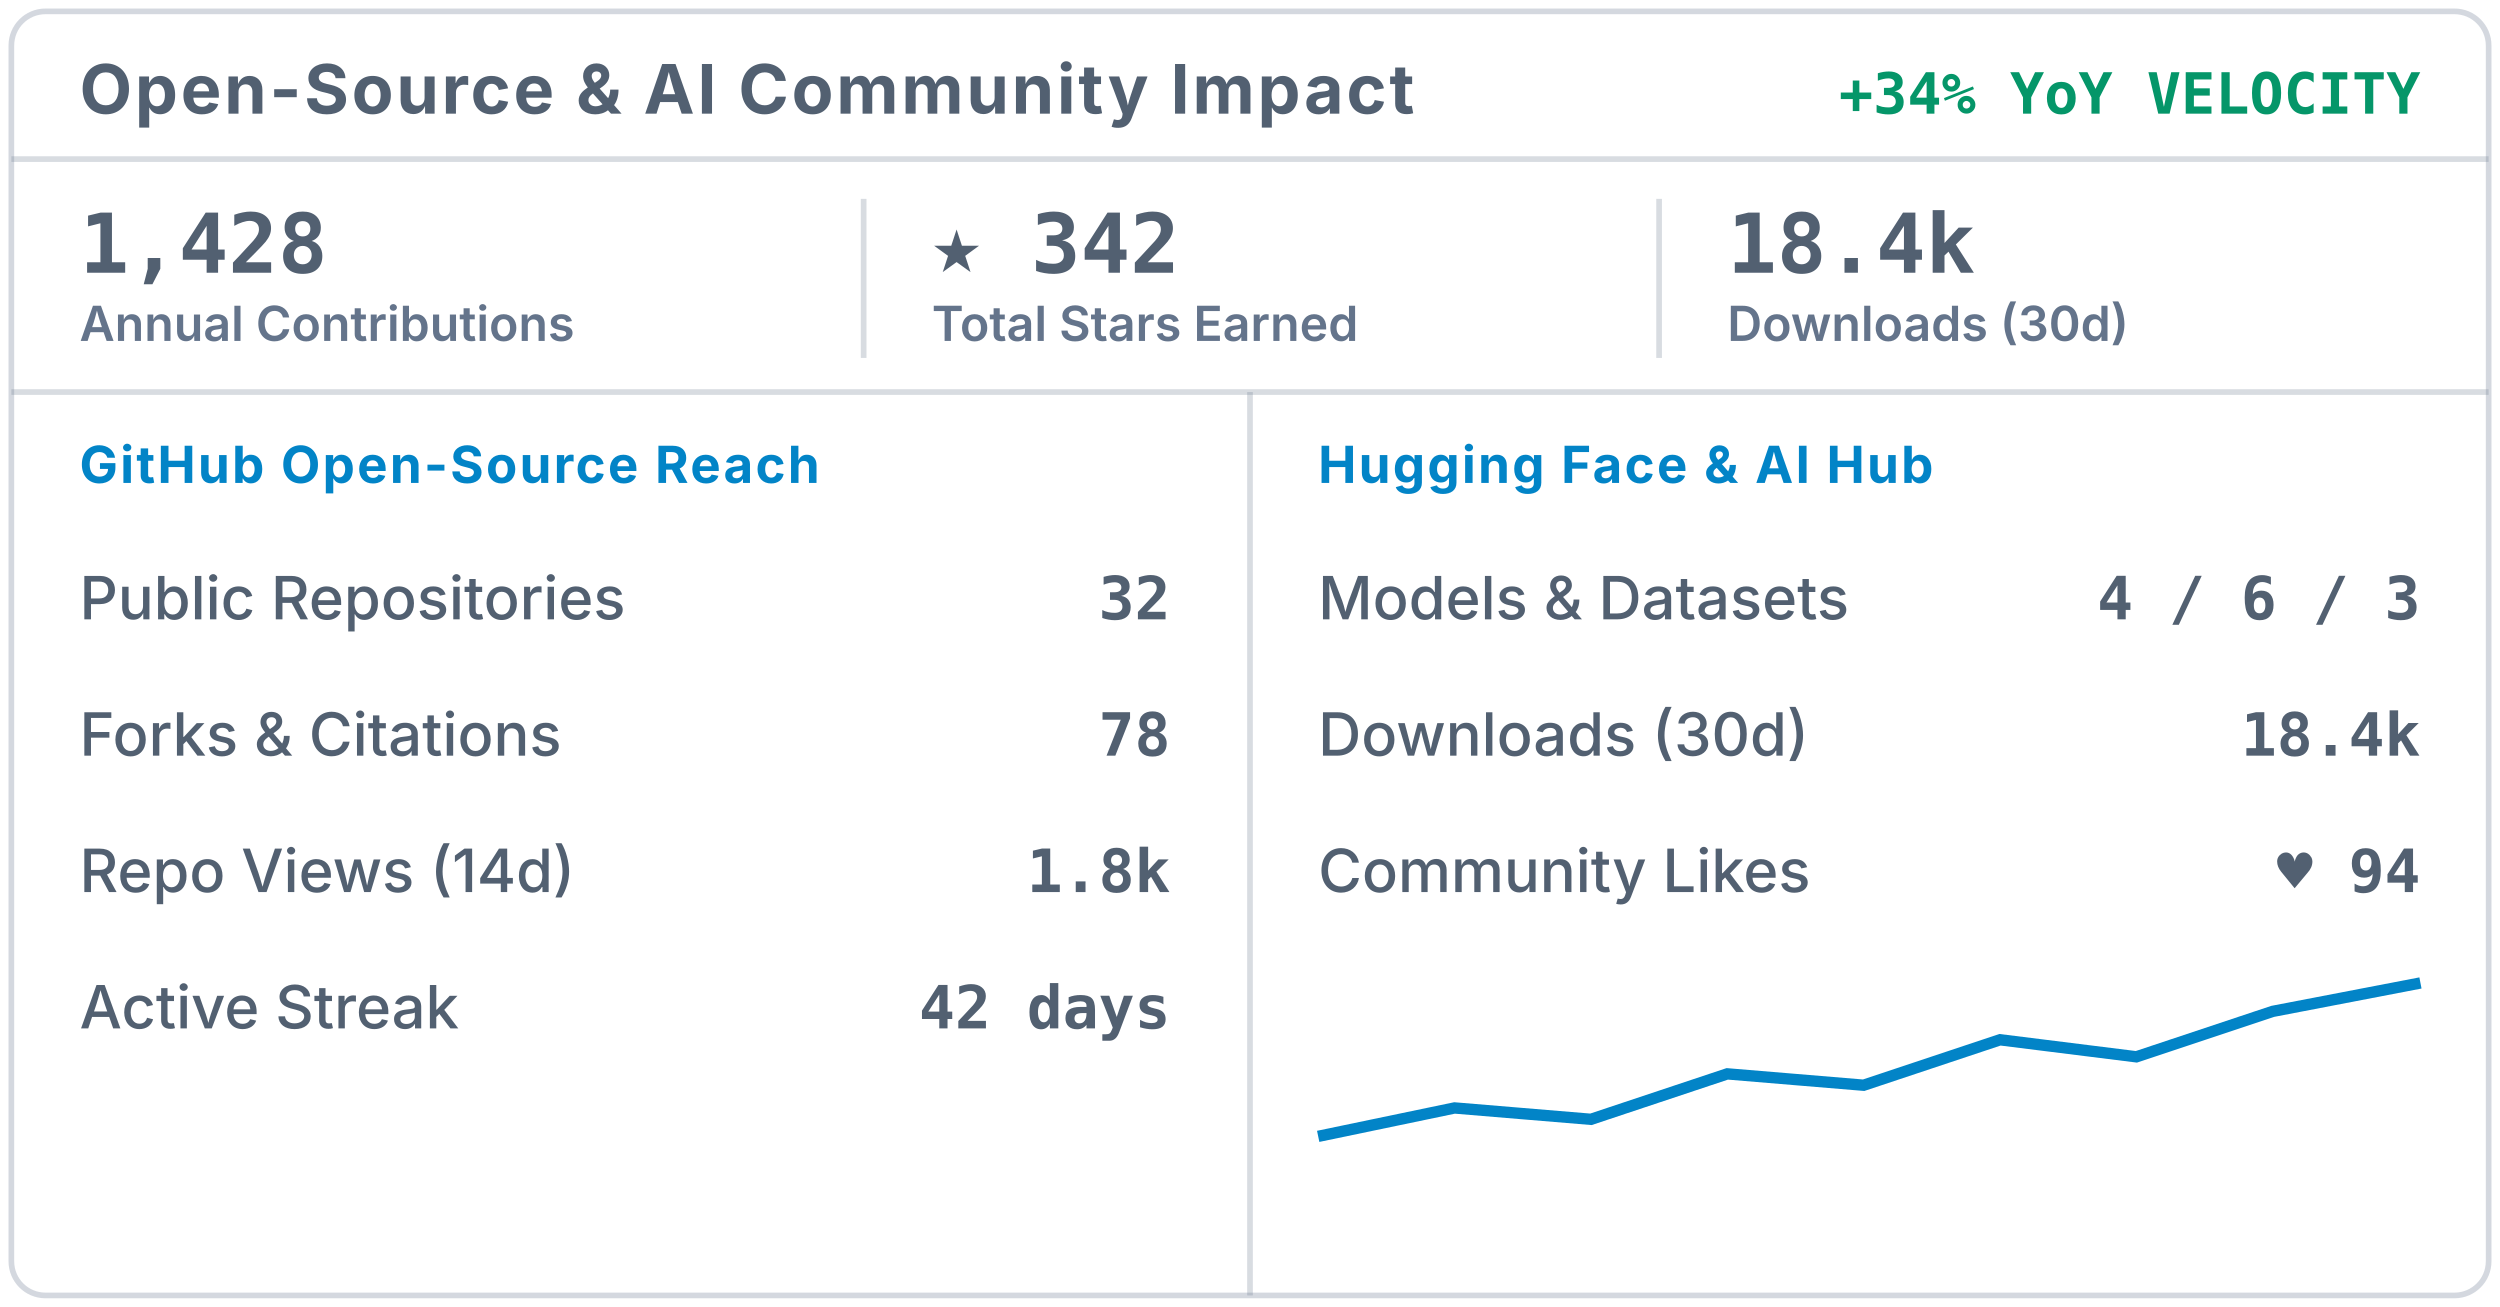
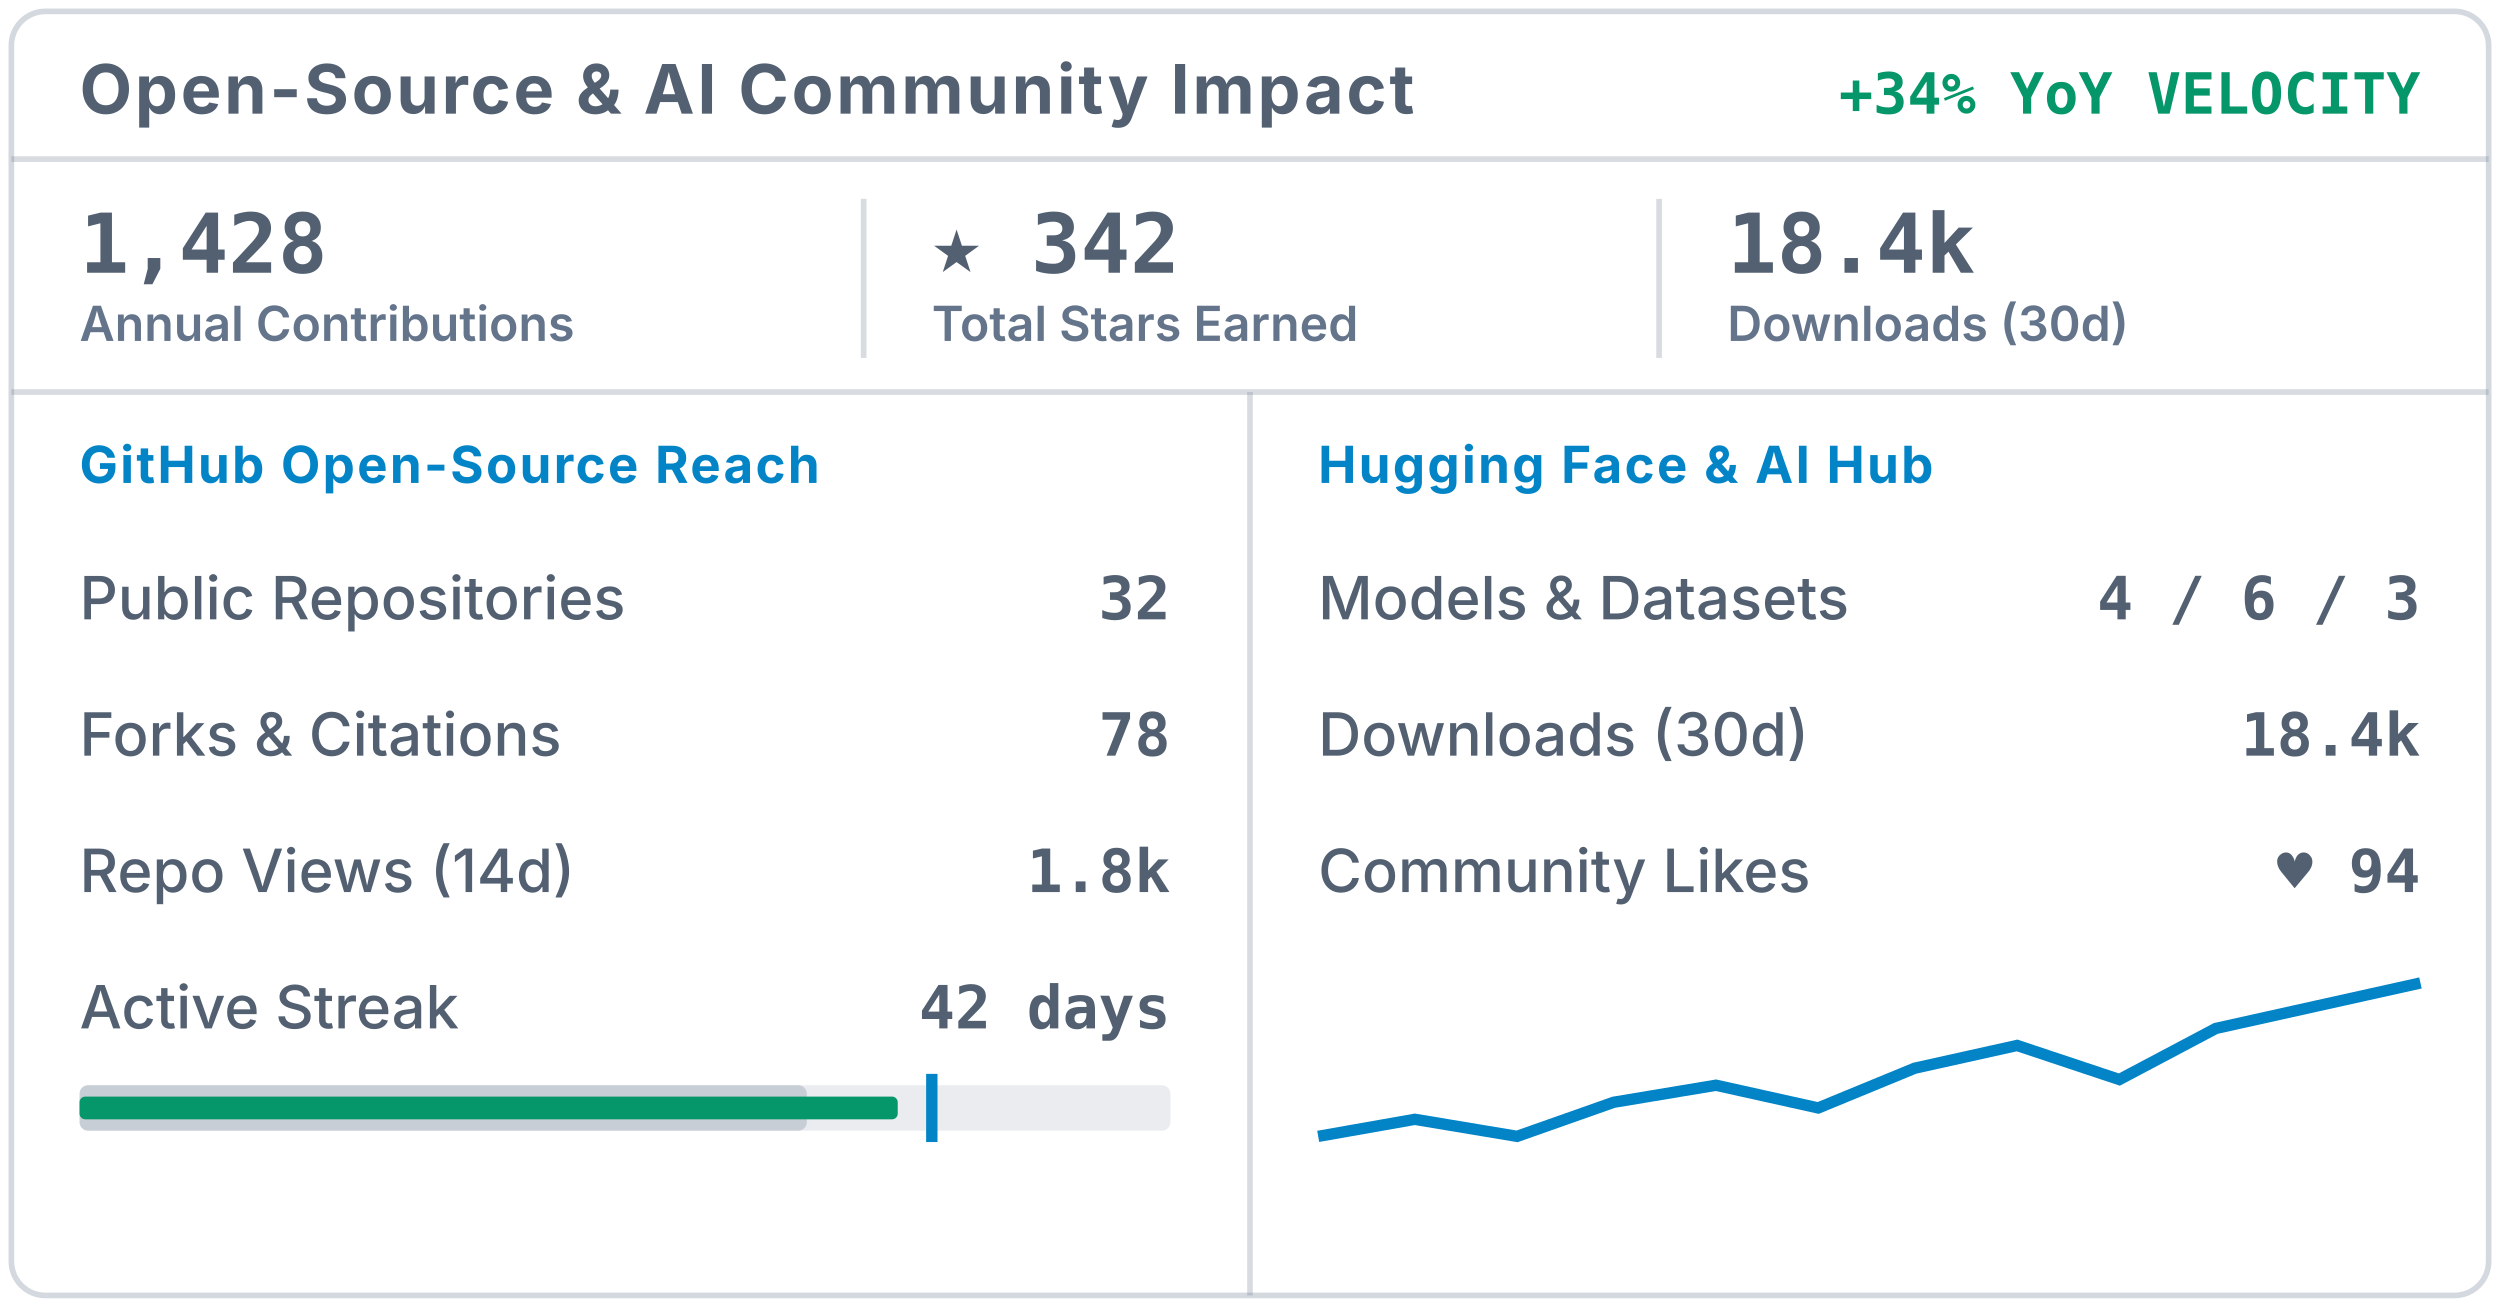
<svg xmlns="http://www.w3.org/2000/svg" viewBox="0 0 440 230" width="440" height="230">
  <style>
    .sans { font-family: Inter, -apple-system, BlinkMacSystemFont, "Segoe UI", Roboto, sans-serif; }
    .mono { font-family: ui-monospace, SFMono-Regular, Menlo, Consolas, monospace; font-variant-numeric: tabular-nums; }
    .hdr { font-size: 12px; font-weight: 700; fill: #526071; text-transform: uppercase; letter-spacing: 0.5px; }
    .tag { font-size: 10px; font-weight: 700; fill: #059669; }
    .sec { font-size: 9px; font-weight: 700; fill: #0284c7; text-transform: uppercase; letter-spacing: 0.4px; }
    .lbl { font-size: 10.5px; font-weight: 500; fill: #526071; }
    .val { font-size: 10.5px; font-weight: 700; fill: #526071; }
    .kpi-num { font-size: 14.5px; font-weight: 700; fill: #526071; }
    .kpi-lbl { font-size: 8.5px; font-weight: 600; fill: #64748b; text-transform: uppercase; }
  </style>
  <rect x="2" y="2" width="436" height="226" rx="6" fill="none" stroke="#64748b" stroke-opacity="0.28" stroke-width="1" />
  <text x="14" y="20" class="sans hdr">Open-Source &amp; AI Community Impact</text>
  <text x="426" y="20" text-anchor="end" class="mono tag">+34% YoY VELOCITY</text>
  <line x1="2" y1="28" x2="438" y2="28" stroke="#64748b" stroke-opacity="0.25" stroke-width="1" />
  <g transform="translate(14, 35)">
    <text x="0" y="13" class="mono kpi-num" fill="#0284c7">1,428</text>
    <text x="0" y="25" class="sans kpi-lbl">Annual Contributions</text>
    <line x1="138" y1="0" x2="138" y2="28" stroke="#64748b" stroke-opacity="0.25" stroke-width="1" />
    <text x="150" y="13" class="mono kpi-num">★ 342</text>
    <text x="150" y="25" class="sans kpi-lbl">Total Stars Earned</text>
    <line x1="278" y1="0" x2="278" y2="28" stroke="#64748b" stroke-opacity="0.25" stroke-width="1" />
    <text x="290" y="13" class="mono kpi-num" fill="#059669">18.4k</text>
    <text x="290" y="25" class="sans kpi-lbl">Downloads (30d)</text>
  </g>
  <line x1="2" y1="69" x2="438" y2="69" stroke="#64748b" stroke-opacity="0.25" stroke-width="1" />
  <g transform="translate(14, 85)">
    <text x="0" y="0" class="sans sec">GitHub Open-Source Reach</text>
    <text x="0" y="24" class="sans lbl">Public Repositories</text>
    <text x="192" y="24" text-anchor="end" class="mono val">32</text>
    <text x="0" y="48" class="sans lbl">Forks &amp; Citations</text>
    <text x="192" y="48" text-anchor="end" class="mono val">78</text>
    <text x="0" y="72" class="sans lbl">Repo Views (14d)</text>
    <text x="192" y="72" text-anchor="end" class="mono val">1.8k</text>
    <text x="0" y="96" class="sans lbl">Active Streak</text>
    <text x="192" y="96" text-anchor="end" class="mono val" fill="#059669">42 days</text>
+     <rect x="0" y="106" width="192" height="8" rx="1.5" fill="#64748b" fill-opacity="0.14" />
+     <rect x="0" y="106" width="128" height="8" rx="1.5" fill="#64748b" fill-opacity="0.25" />
+     <rect x="0" y="108" width="144" height="4" rx="1" fill="#059669" />
+     <line x1="150" y1="104" x2="150" y2="116" stroke="#0284c7" stroke-width="2" />
  </g>
  <line x1="220" y1="69" x2="220" y2="228" stroke="#64748b" stroke-opacity="0.25" stroke-width="1" />
  <g transform="translate(232, 85)">
    <text x="0" y="0" class="sans sec">Hugging Face &amp; AI Hub</text>
    <text x="0" y="24" class="sans lbl">Models &amp; Datasets</text>
    <text x="194" y="24" text-anchor="end" class="mono val">4 / 6 / 3</text>
    <text x="0" y="48" class="sans lbl">Downloads (30d)</text>
    <text x="194" y="48" text-anchor="end" class="mono val" fill="#0284c7">18.4k</text>
    <text x="0" y="72" class="sans lbl">Community Likes</text>
    <text x="194" y="72" text-anchor="end" class="mono val">♥ 94</text>
-     <polyline fill="none" stroke="#0284c7" stroke-width="2" points="0,115 24,110 48,112 72,104 96,106 120,98 144,101 168,93 194,88" />
+     <polyline fill="none" stroke="#0284c7" stroke-width="2" points="0,115 17,112 35,115 52,109 70,106 88,110 105,103 123,99 141,105 158,96 176,92 194,88" />
  </g>
</svg>
